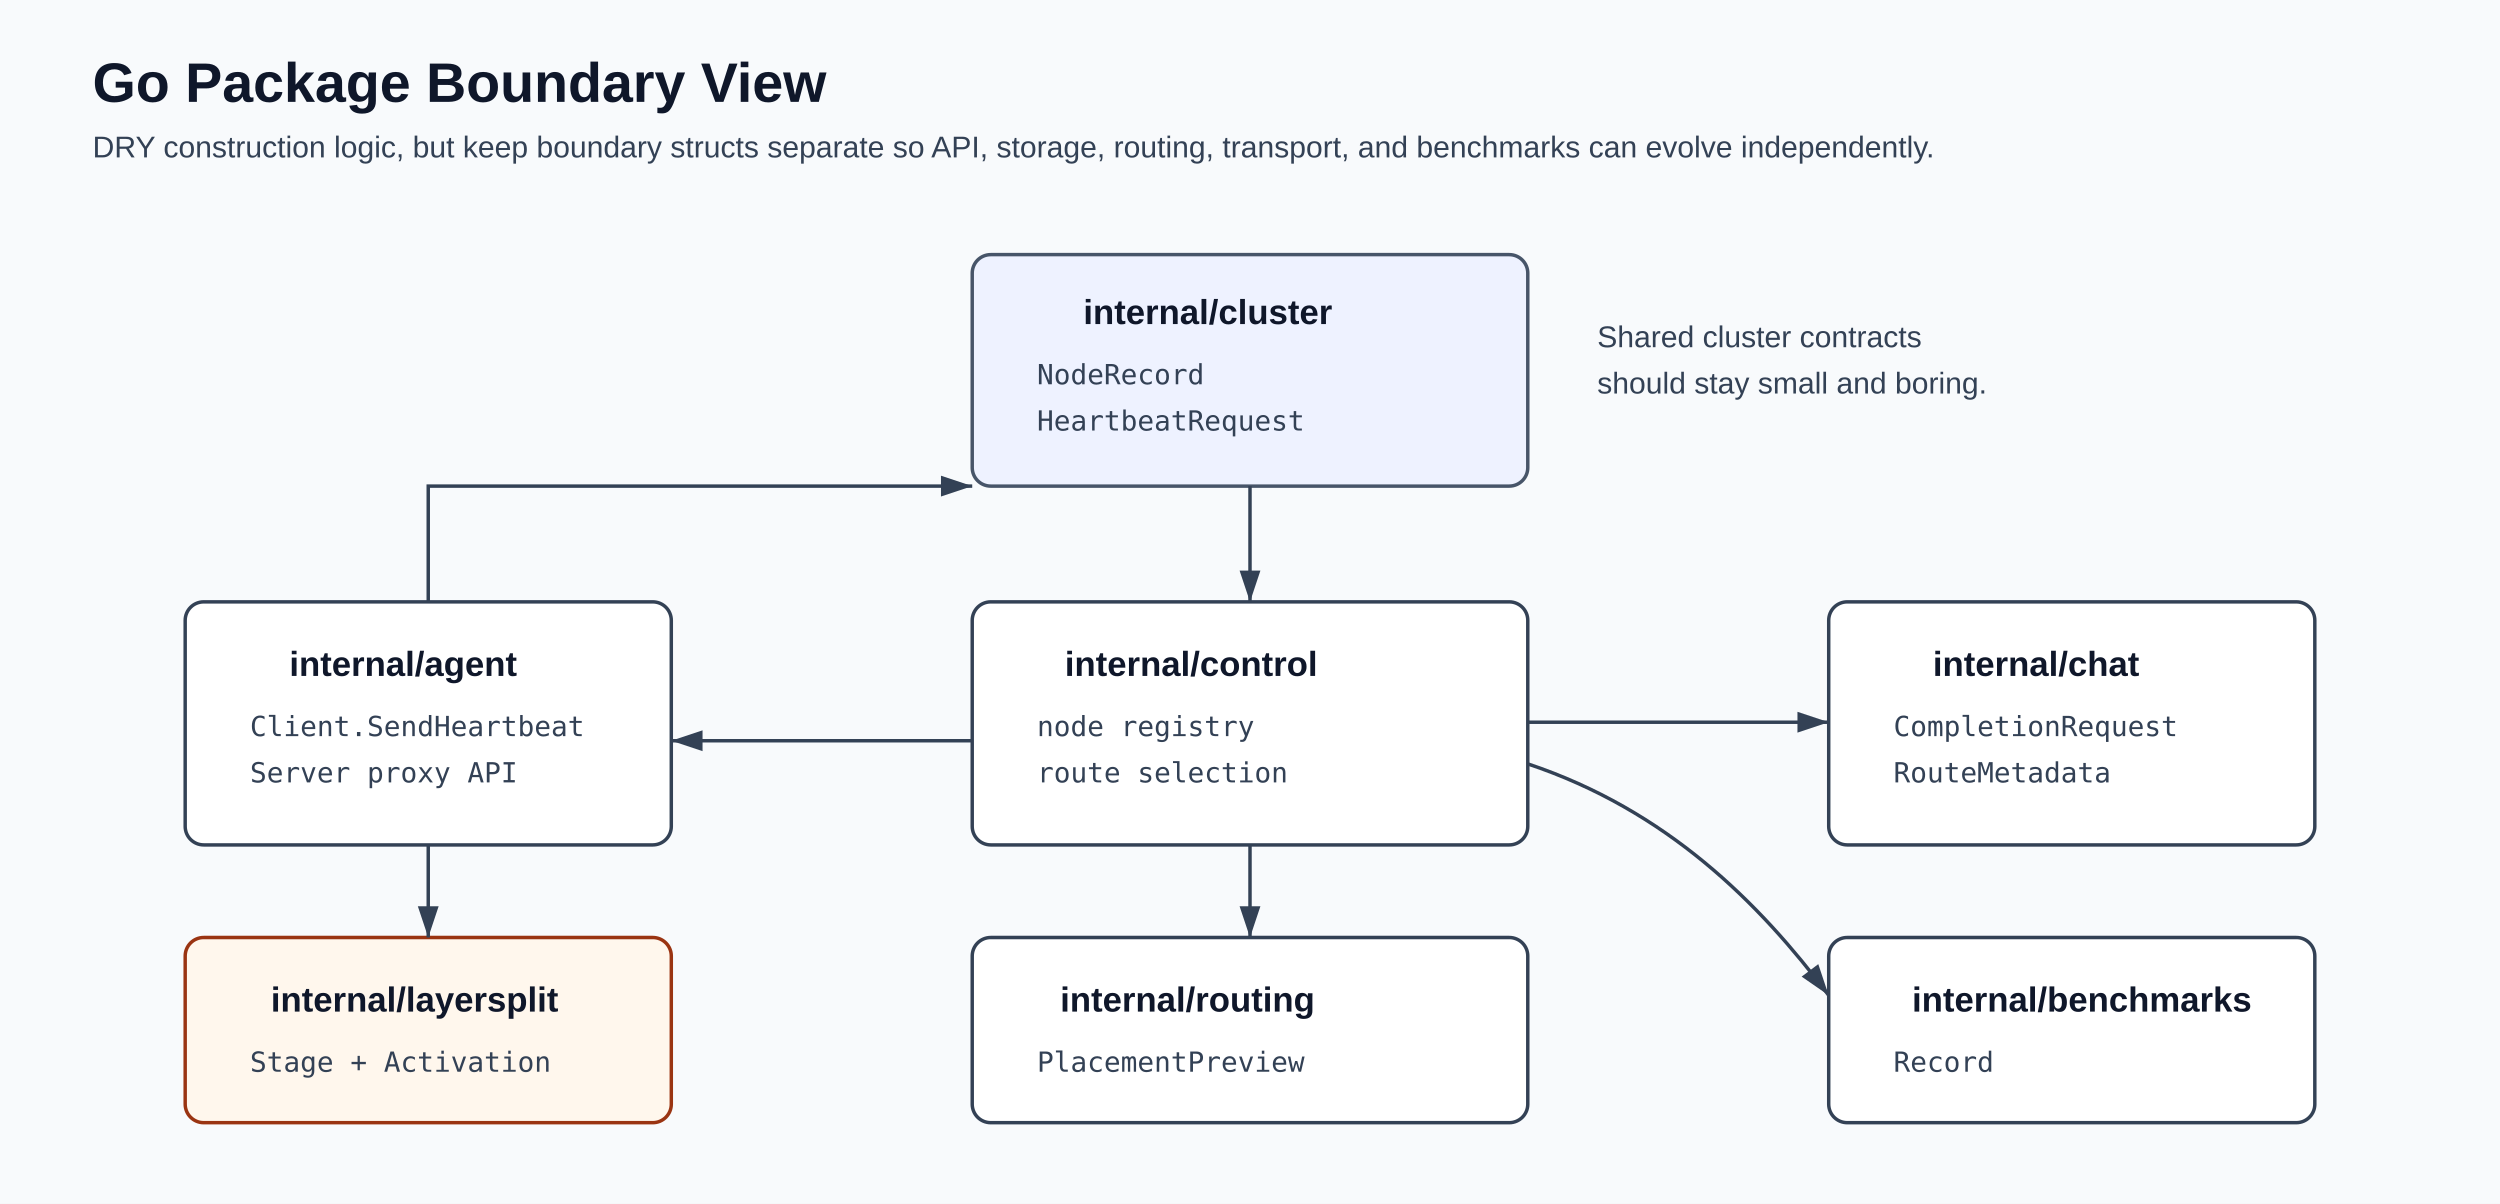
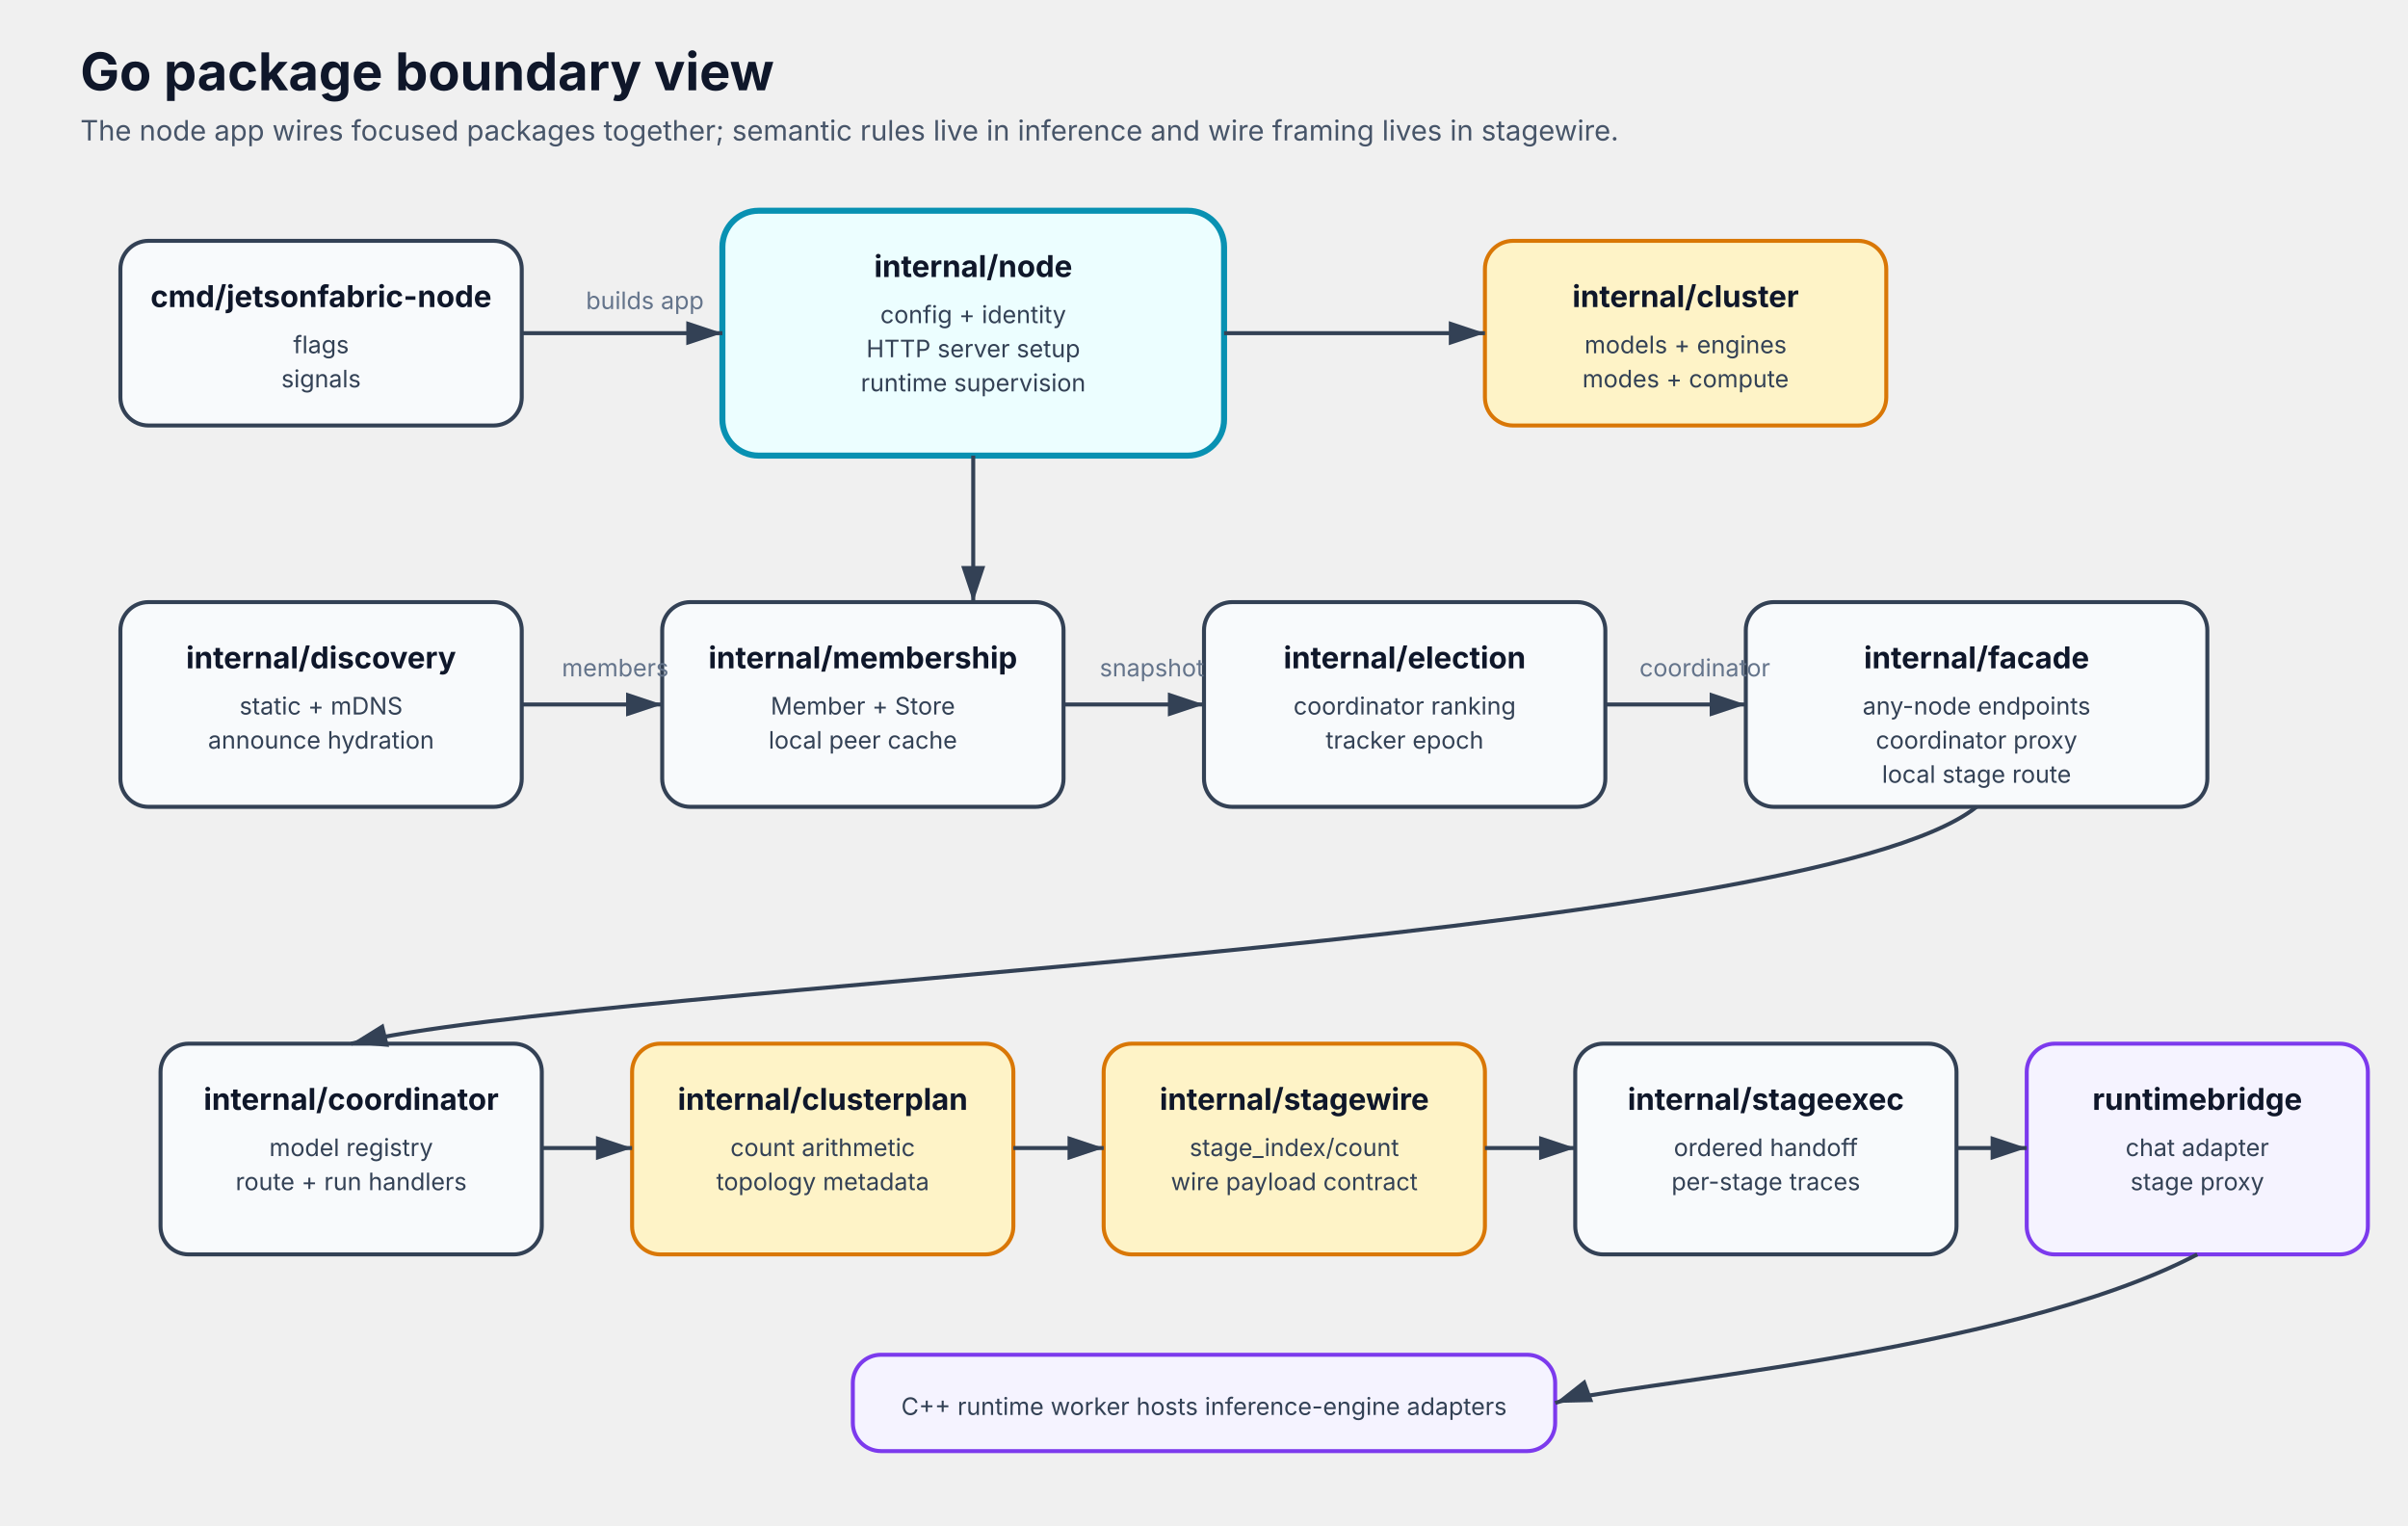
- <svg xmlns="http://www.w3.org/2000/svg" viewBox="0 0 1080 520" role="img" aria-labelledby="title desc">
+ <svg xmlns="http://www.w3.org/2000/svg" viewBox="0 0 1200 760" role="img" aria-labelledby="title desc">
  <defs>
    <marker id="arrow" markerWidth="10" markerHeight="10" refX="9" refY="3" orient="auto" markerUnits="strokeWidth">
      <path d="M0,0 L0,6 L9,3 z" fill="#334155" />
    </marker>
+     <style>.title{font:700 26px system-ui,-apple-system,Segoe UI,sans-serif;fill:#0f172a}.subtitle{font:14px system-ui,-apple-system,Segoe UI,sans-serif;fill:#475569}.box{fill:#f8fafc;stroke:#334155;stroke-width:2;rx:14}.core{fill:#ecfeff;stroke:#0891b2;stroke-width:3;rx:18}.data{fill:#fef3c7;stroke:#d97706;stroke-width:2;rx:14}.runtime{fill:#f5f3ff;stroke:#7c3aed;stroke-width:2;rx:14}.label{font:700 15px system-ui,-apple-system,Segoe UI,sans-serif;fill:#0f172a}.small{font:12px system-ui,-apple-system,Segoe UI,sans-serif;fill:#334155}.note{font:12px system-ui,-apple-system,Segoe UI,sans-serif;fill:#64748b}.line{stroke:#334155;stroke-width:2;marker-end:url(#arrow);fill:none}.dash{stroke:#64748b;stroke-width:2;stroke-dasharray:6 5;marker-end:url(#arrow);fill:none}</style>
  </defs>
-   <style>
-     .bg { fill: #f8fafc; }
-     .title { font: 700 24px Arial, sans-serif; fill: #0f172a; }
-     .pkg { fill: #ffffff; stroke: #334155; stroke-width: 1.5; rx: 8; }
-     .shared { fill: #eef2ff; stroke: #475569; stroke-width: 1.5; rx: 8; }
-     .runtime { fill: #fff7ed; stroke: #9a3412; stroke-width: 1.5; rx: 8; }
-     .label { font: 700 15px Arial, sans-serif; fill: #0f172a; }
-     .small { font: 13px Arial, sans-serif; fill: #334155; }
-     .code { font: 12px Consolas, monospace; fill: #334155; }
-     .arrow { stroke: #334155; stroke-width: 1.5; fill: none; marker-end: url(#arrow); }
-   </style>
-   <rect class="bg" width="1080" height="520" />
-   <text class="title" x="40" y="44">Go Package Boundary View</text>
-   <text class="small" x="40" y="68">DRY construction logic, but keep boundary structs separate so API, storage, routing, transport, and benchmarks can evolve independently.</text>
-   <rect class="shared" x="420" y="110" width="240" height="100" />
-   <text class="label" x="468" y="140">internal/cluster</text>
-   <text class="code" x="448" y="166">NodeRecord</text>
-   <text class="code" x="448" y="186">HeartbeatRequest</text>
-   <rect class="pkg" x="80" y="260" width="210" height="105" />
-   <text class="label" x="125" y="292">internal/agent</text>
-   <text class="code" x="108" y="318">Client.SendHeartbeat</text>
-   <text class="code" x="108" y="338">Server proxy API</text>
-   <rect class="pkg" x="420" y="260" width="240" height="105" />
-   <text class="label" x="460" y="292">internal/control</text>
-   <text class="code" x="448" y="318">node registry</text>
-   <text class="code" x="448" y="338">route selection</text>
-   <rect class="pkg" x="790" y="260" width="210" height="105" />
-   <text class="label" x="835" y="292">internal/chat</text>
-   <text class="code" x="818" y="318">CompletionRequest</text>
-   <text class="code" x="818" y="338">RouteMetadata</text>
-   <rect class="runtime" x="80" y="405" width="210" height="80" />
-   <text class="label" x="117" y="437">internal/layersplit</text>
-   <text class="code" x="108" y="463">Stage + Activation</text>
-   <rect class="pkg" x="420" y="405" width="240" height="80" />
-   <text class="label" x="458" y="437">internal/routing</text>
-   <text class="code" x="448" y="463">PlacementPreview</text>
-   <rect class="pkg" x="790" y="405" width="210" height="80" />
-   <text class="label" x="826" y="437">internal/benchmarks</text>
-   <text class="code" x="818" y="463">Record</text>
-   <path class="arrow" d="M185 260 V210 H420" />
-   <path class="arrow" d="M540 210 V260" />
-   <path class="arrow" d="M660 312 H790" />
-   <path class="arrow" d="M540 365 V405" />
-   <path class="arrow" d="M660 330 C720 350 760 390 790 430" />
-   <path class="arrow" d="M420 320 H290" />
-   <path class="arrow" d="M185 365 V405" />
-   <text class="small" x="690" y="150">Shared cluster contracts</text>
-   <text class="small" x="690" y="170">should stay small and boring.</text>
+   <text x="40" y="45" class="title">Go package boundary view</text>
+   <text x="40" y="70" class="subtitle">The node app wires focused packages together; semantic rules live in inference and wire framing lives in stagewire.</text>
+   <rect x="60" y="120" width="200" height="92" class="box" />
+   <text x="160" y="153" text-anchor="middle" class="label">cmd/jetsonfabric-node</text>
+   <text x="160" y="176" text-anchor="middle" class="small">flags</text>
+   <text x="160" y="193" text-anchor="middle" class="small">signals</text>
+   <rect x="360" y="105" width="250" height="122" class="core" />
+   <text x="485" y="138" text-anchor="middle" class="label">internal/node</text>
+   <text x="485" y="161" text-anchor="middle" class="small">config + identity</text>
+   <text x="485" y="178" text-anchor="middle" class="small">HTTP server setup</text>
+   <text x="485" y="195" text-anchor="middle" class="small">runtime supervision</text>
+   <rect x="740" y="120" width="200" height="92" class="data" />
+   <text x="840" y="153" text-anchor="middle" class="label">internal/cluster</text>
+   <text x="840" y="176" text-anchor="middle" class="small">models + engines</text>
+   <text x="840" y="193" text-anchor="middle" class="small">modes + compute</text>
+   <rect x="60" y="300" width="200" height="102" class="box" />
+   <text x="160" y="333" text-anchor="middle" class="label">internal/discovery</text>
+   <text x="160" y="356" text-anchor="middle" class="small">static + mDNS</text>
+   <text x="160" y="373" text-anchor="middle" class="small">announce hydration</text>
+   <rect x="330" y="300" width="200" height="102" class="box" />
+   <text x="430" y="333" text-anchor="middle" class="label">internal/membership</text>
+   <text x="430" y="356" text-anchor="middle" class="small">Member + Store</text>
+   <text x="430" y="373" text-anchor="middle" class="small">local peer cache</text>
+   <rect x="600" y="300" width="200" height="102" class="box" />
+   <text x="700" y="333" text-anchor="middle" class="label">internal/election</text>
+   <text x="700" y="356" text-anchor="middle" class="small">coordinator ranking</text>
+   <text x="700" y="373" text-anchor="middle" class="small">tracker epoch</text>
+   <rect x="870" y="300" width="230" height="102" class="box" />
+   <text x="985" y="333" text-anchor="middle" class="label">internal/facade</text>
+   <text x="985" y="356" text-anchor="middle" class="small">any-node endpoints</text>
+   <text x="985" y="373" text-anchor="middle" class="small">coordinator proxy</text>
+   <text x="985" y="390" text-anchor="middle" class="small">local stage route</text>
+   <rect x="80" y="520" width="190" height="105" class="box" />
+   <text x="175" y="553" text-anchor="middle" class="label">internal/coordinator</text>
+   <text x="175" y="576" text-anchor="middle" class="small">model registry</text>
+   <text x="175" y="593" text-anchor="middle" class="small">route + run handlers</text>
+   <rect x="315" y="520" width="190" height="105" class="data" />
+   <text x="410" y="553" text-anchor="middle" class="label">internal/clusterplan</text>
+   <text x="410" y="576" text-anchor="middle" class="small">count arithmetic</text>
+   <text x="410" y="593" text-anchor="middle" class="small">topology metadata</text>
+   <rect x="550" y="520" width="190" height="105" class="data" />
+   <text x="645" y="553" text-anchor="middle" class="label">internal/stagewire</text>
+   <text x="645" y="576" text-anchor="middle" class="small">stage_index/count</text>
+   <text x="645" y="593" text-anchor="middle" class="small">wire payload contract</text>
+   <rect x="785" y="520" width="190" height="105" class="box" />
+   <text x="880" y="553" text-anchor="middle" class="label">internal/stageexec</text>
+   <text x="880" y="576" text-anchor="middle" class="small">ordered handoff</text>
+   <text x="880" y="593" text-anchor="middle" class="small">per-stage traces</text>
+   <rect x="1010" y="520" width="170" height="105" class="runtime" />
+   <text x="1095" y="553" text-anchor="middle" class="label">runtimebridge</text>
+   <text x="1095" y="576" text-anchor="middle" class="small">chat adapter</text>
+   <text x="1095" y="593" text-anchor="middle" class="small">stage proxy</text>
+   <rect x="425" y="675" width="350" height="48" class="runtime" />
+   <text x="600" y="705" text-anchor="middle" class="small">C++ runtime worker hosts inference-engine adapters</text>
+   <path d="M260 166 H360" class="line" />
+   <path d="M610 166 H740" class="line" />
+   <path d="M485 227 V300" class="line" />
+   <path d="M260 351 H330" class="line" />
+   <path d="M530 351 H600" class="line" />
+   <path d="M800 351 H870" class="line" />
+   <path d="M985 402 C900 470,300 490,175 520" class="line" />
+   <path d="M270 572 H315" class="line" />
+   <path d="M505 572 H550" class="line" />
+   <path d="M740 572 H785" class="line" />
+   <path d="M975 572 H1010" class="line" />
+   <path d="M1095 625 C1000 675,800 690,775 699" class="line" />
+   <text x="292" y="154" class="note">builds app</text>
+   <text x="280" y="337" class="note">members</text>
+   <text x="548" y="337" class="note">snapshot</text>
+   <text x="817" y="337" class="note">coordinator</text>
</svg>
